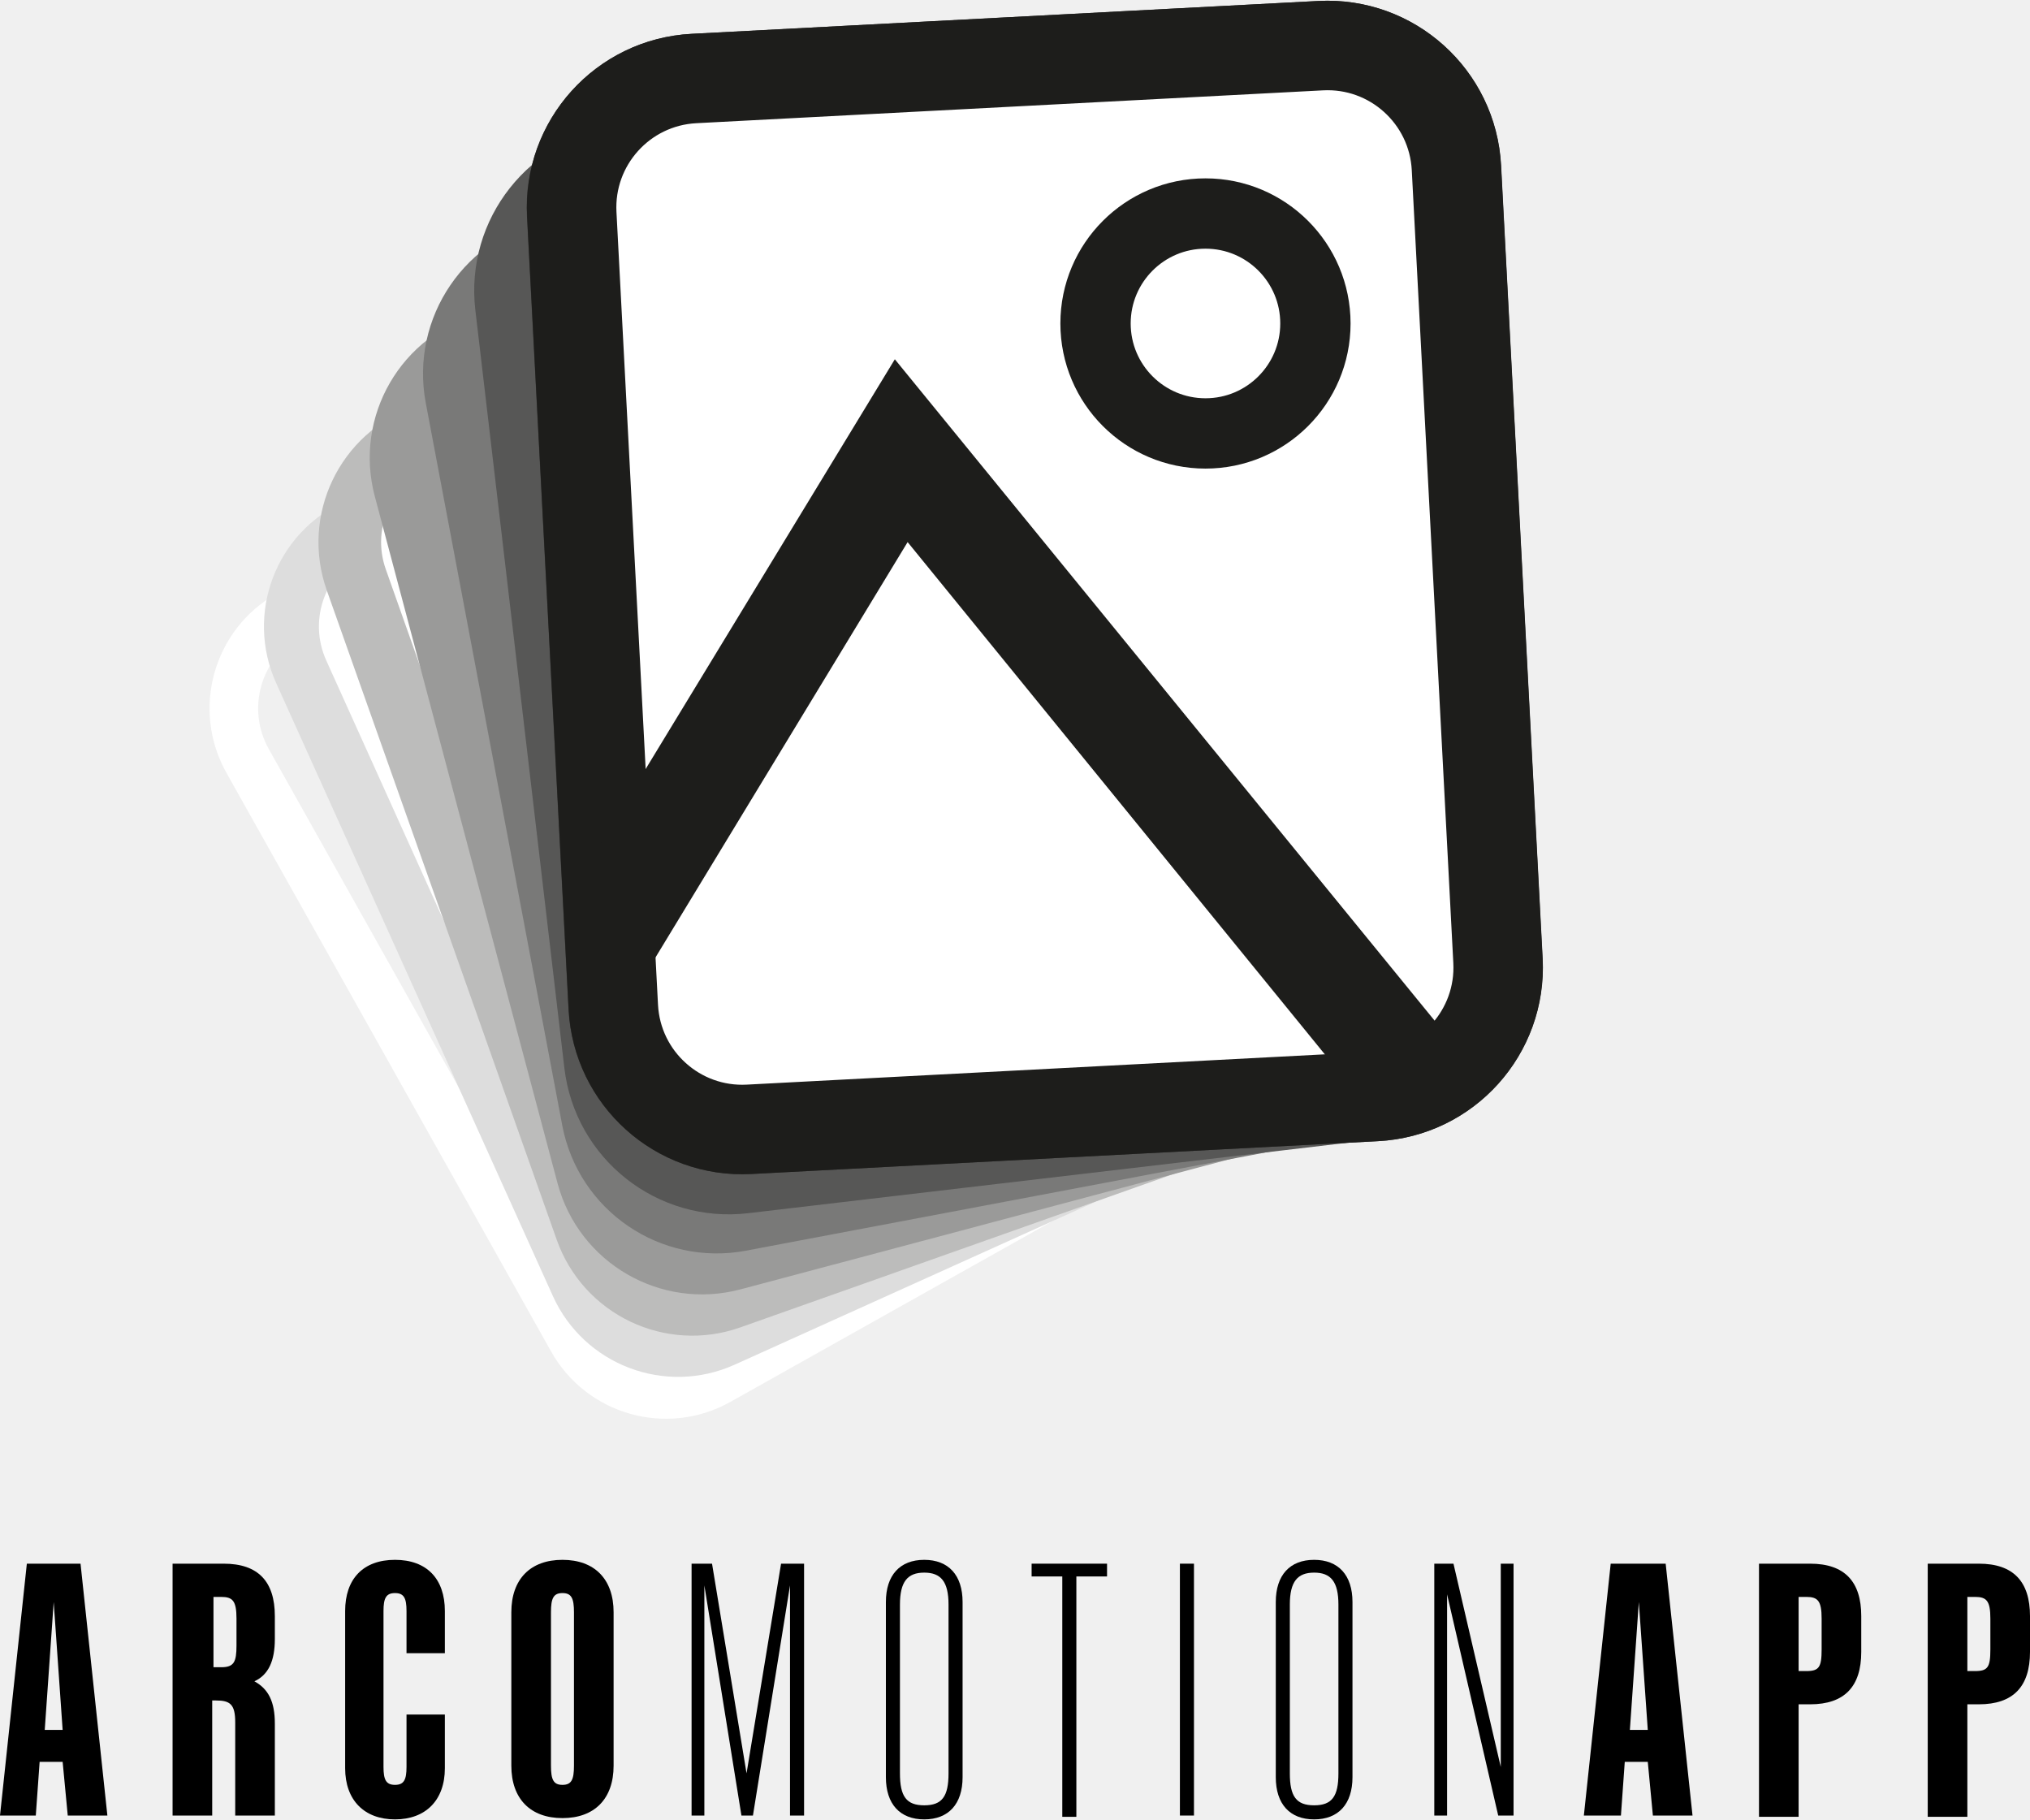
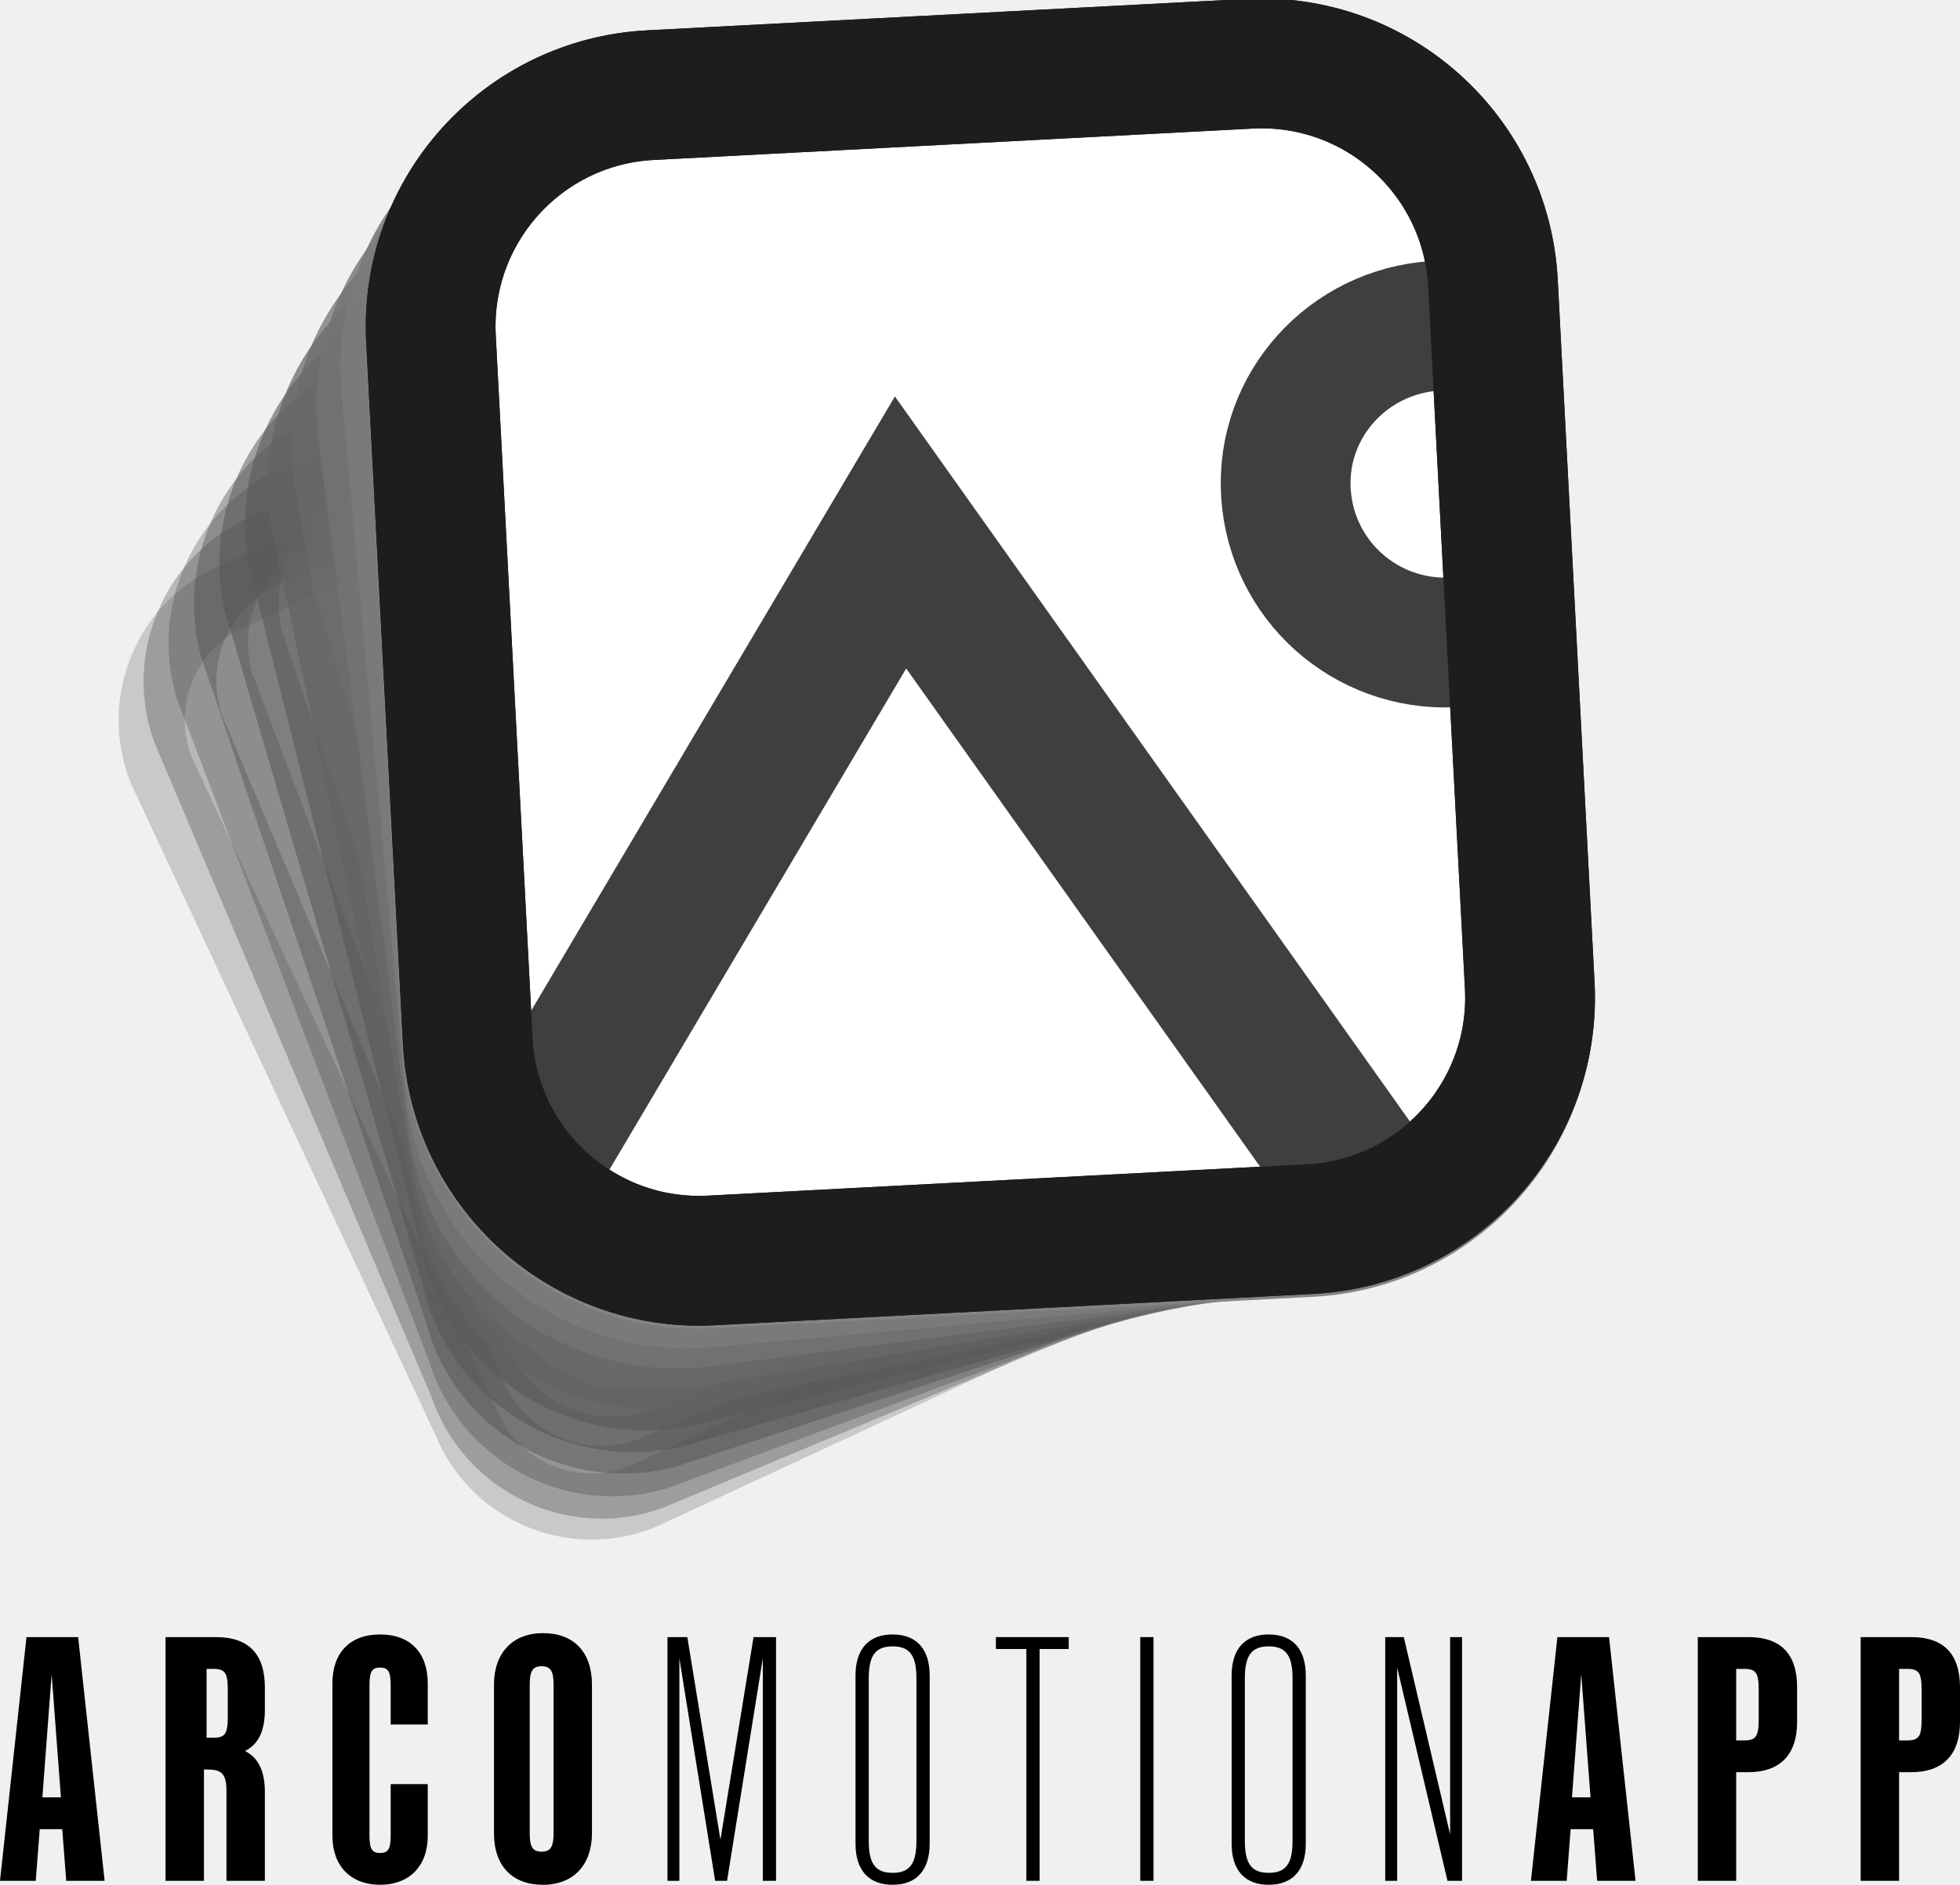
- <svg xmlns="http://www.w3.org/2000/svg" id="Layer_1" version="1.1" viewBox="0 0 158.8 142.3">
+ <svg xmlns="http://www.w3.org/2000/svg" id="Layer_1" version="1.1" viewBox="0 0 148 142.3">
  <defs>
    <style>
      .st0 {
-         fill: none;
-         stroke: #fff;
-         stroke-width: 3.8px;
+         opacity: .3;
+         stroke: #373735;
+         stroke-width: 5.5px;
      }

-       .st0, .st1, .st2, .st3, .st4, .st5, .st6, .st7, .st8 {
+       .st0, .st1, .st2, .st3, .st4, .st5, .st6, .st7, .st8, .st9, .st10, .st11, .st12, .st13, .st14, .st15, .st16 {
        stroke-miterlimit: 10;
      }

-       .st1 {
-         stroke: #9a9a99;
-         stroke-width: 5.4px;
+       .st0, .st1, .st2, .st3, .st4, .st5, .st6, .st7, .st8, .st9, .st10, .st12, .st13, .st14, .st15, .st16 {
+         fill: none;
      }

-       .st1, .st2, .st3, .st4, .st5, .st6, .st7, .st8 {
+       .st1 {
+         opacity: 0;
+         stroke: #262624;
+         stroke-width: 4.5px;
+       }
+ 
+       .st2 {
+         opacity: .4;
+         stroke: #484847;
+         stroke-width: 6.4px;
+       }
+ 
+       .st3 {
+         opacity: .7;
+         stroke: #6a6a6a;
+         stroke-width: 8.4px;
+       }
+ 
+       .st4 {
+         opacity: .9;
+         stroke: #7b7b7b;
+         stroke-width: 9.3px;
+       }
+ 
+       .st5 {
+         opacity: .6;
+         stroke: #595958;
+         stroke-width: 7.4px;
+       }
+ 
+       .st6 {
+         stroke-width: 11.2px;
+       }
+ 
+       .st6, .st7 {
+         stroke: #3f3f3f;
+       }
+ 
+       .st7, .st8, .st11, .st16 {
+         stroke-width: 9.8px;
+       }
+ 
+       .st8 {
+         stroke: #848484;
+       }
+ 
+       .st9 {
+         opacity: .2;
+         stroke: #2e2e2d;
+         stroke-width: 5px;
+       }
+ 
+       .st10 {
+         opacity: .3;
+         stroke: #3f3f3e;
+         stroke-width: 6px;
+       }
+ 
+       .st11 {
        fill: #fff;
      }

-       .st9 {
-         fill: #1d1d1b;
-       }
- 
-       .st2 {
-         stroke: #bcbcbb;
-         stroke-width: 4.9px;
-       }
- 
-       .st3 {
-         stroke: #575756;
-         stroke-width: 6.5px;
-       }
- 
-       .st4 {
-         stroke: #797978;
-         stroke-width: 6px;
-       }
- 
-       .st5 {
-         stroke-width: 5.5px;
-       }
- 
-       .st5, .st6 {
+       .st11, .st15, .st16 {
        stroke: #1d1d1b;
      }

-       .st6, .st8 {
-         stroke-width: 7px;
+       .st12 {
+         opacity: .5;
+         stroke: #515150;
+         stroke-width: 6.9px;
      }

-       .st7 {
-         stroke: #ddd;
-         stroke-width: 4.3px;
+       .st13 {
+         opacity: .8;
+         stroke: #737373;
+         stroke-width: 8.9px;
      }

-       .st8 {
-         stroke: #363634;
+       .st14 {
+         opacity: .7;
+         stroke: #626261;
+         stroke-width: 7.9px;
+       }
+ 
+       .st15 {
+         opacity: 0;
+         stroke-width: 4px;
      }
    </style>
  </defs>
  <g>
-     <path d="M2.1,122.3h4.2l2.1,19.7h-3.1l-.4-4.2h-1.8l-.3,4.2H0l2.1-19.7ZM4.9,135.3l-.7-10h0l-.7,10h1.5Z" />
-     <path d="M13.6,122.3h3.9c2.7,0,4,1.4,4,4.1v1.8c0,1.7-.5,2.8-1.6,3.3h0c1.1.6,1.6,1.6,1.6,3.3v7.2h-3.1v-7.3c0-1.4-.4-1.7-1.5-1.7h-.3v9h-3.1v-19.7ZM17.3,130.4c1,0,1.2-.4,1.2-1.7v-2.1c0-1.4-.3-1.7-1.2-1.7h-.6v5.5h.6Z" />
-     <path d="M27,138.3v-12.3c0-2.5,1.4-4,3.9-4s3.9,1.5,3.9,4v3.3h-3v-3.3c0-1-.2-1.4-.9-1.4s-.9.4-.9,1.4v12.2c0,1,.2,1.4.9,1.4s.9-.4.9-1.4v-4.1h3v4.2c0,2.5-1.5,4-3.9,4s-3.9-1.5-3.9-4Z" />
-     <path d="M40,138.1v-12c0-2.6,1.5-4.1,4-4.1s4,1.5,4,4.1v12c0,2.6-1.5,4.1-4,4.1s-4-1.5-4-4.1ZM44.9,138.1v-12c0-1.1-.2-1.5-.9-1.5s-.9.4-.9,1.5v12c0,1.1.2,1.5.9,1.5s.9-.4.9-1.5Z" />
-     <path d="M53.9,122.3h1.8l2.7,16.4h0l2.7-16.4h1.8v19.7h-1.1v-18h0l-2.9,18h-.9l-2.9-18h0v18h-1v-19.7Z" />
-     <path d="M69.3,139v-13.7c0-2.1,1.1-3.3,3-3.3s3,1.2,3,3.3v13.7c0,2.1-1.1,3.3-3,3.3s-3-1.2-3-3.3ZM74.2,138.7v-13.2c0-1.8-.6-2.5-1.9-2.5s-1.9.7-1.9,2.5v13.2c0,1.8.5,2.5,1.9,2.5s1.9-.7,1.9-2.5Z" />
-     <path d="M83.1,123.3h-2.4v-1h5.9v1h-2.4v18.8h-1.1v-18.8Z" />
-     <path d="M92.3,122.3h1.1v19.7h-1.1v-19.7Z" />
-     <path d="M99.8,139v-13.7c0-2.1,1.1-3.3,3-3.3s3,1.2,3,3.3v13.7c0,2.1-1.1,3.3-3,3.3s-3-1.2-3-3.3ZM104.7,138.7v-13.2c0-1.8-.6-2.5-1.9-2.5s-1.9.7-1.9,2.5v13.2c0,1.8.5,2.5,1.9,2.5s1.9-.7,1.9-2.5Z" />
-     <path d="M112.2,122.3h1.5l3.7,15.9h0v-15.9h1v19.7h-1.2l-4-17.3h0v17.3h-1v-19.7Z" />
-     <path d="M126.1,122.3h4.2l2.1,19.7h-3.1l-.4-4.2h-1.8l-.3,4.2h-2.9l2.1-19.7ZM128.9,135.3l-.7-10h0l-.7,10h1.5Z" />
-     <path d="M137.6,122.3h4c2.7,0,4,1.4,4,4.1v2.8c0,2.7-1.3,4.1-4,4.1h-.9v8.8h-3.1v-19.7ZM141.3,130.7c1,0,1.2-.3,1.2-1.7v-2.4c0-1.4-.3-1.7-1.2-1.7h-.6v5.8h.6Z" />
-     <path d="M150.8,122.3h4c2.7,0,4,1.4,4,4.1v2.8c0,2.7-1.3,4.1-4,4.1h-.9v8.8h-3.1v-19.7ZM154.5,130.7c1,0,1.2-.3,1.2-1.7v-2.4c0-1.4-.3-1.7-1.2-1.7h-.6v5.8h.6Z" />
+     <path d="M2,123.6h3.9l2,18.4h-2.9l-.3-3.9h-1.7l-.3,3.9H0l2-18.4ZM4.6,135.7l-.7-9.3h0l-.7,9.3h1.4Z" />
+     <path d="M12.7,123.6h3.6c2.5,0,3.7,1.3,3.7,3.8v1.7c0,1.6-.5,2.6-1.5,3.1h0c1,.5,1.5,1.5,1.5,3.1v6.7h-2.9v-6.8c0-1.3-.4-1.6-1.4-1.6h-.3v8.4h-2.9v-18.4ZM16.1,131.2c.9,0,1.1-.3,1.1-1.6v-2c0-1.3-.2-1.6-1.1-1.6h-.5v5.2h.5Z" />
+     <path d="M25.1,138.6v-11.5c0-2.3,1.3-3.7,3.6-3.7s3.6,1.4,3.6,3.7v3.1h-2.8v-3c0-1-.2-1.3-.8-1.3s-.8.3-.8,1.3v11.4c0,1,.2,1.3.8,1.3s.8-.3.8-1.3v-3.9h2.8v3.9c0,2.3-1.4,3.7-3.6,3.7s-3.6-1.4-3.6-3.7Z" />
+     <path d="M37.3,138.4v-11.2c0-2.4,1.4-3.9,3.7-3.9s3.7,1.4,3.7,3.9v11.2c0,2.4-1.4,3.9-3.7,3.9s-3.7-1.4-3.7-3.9ZM41.8,138.4v-11.2c0-1-.2-1.4-.9-1.4s-.9.4-.9,1.4v11.2c0,1,.2,1.4.9,1.4s.9-.4.9-1.4Z" />
+     <path d="M50.2,123.6h1.7l2.5,15.3h0l2.5-15.3h1.7v18.4h-1v-16.8h0l-2.7,16.8h-.9l-2.7-16.8h0v16.8h-.9v-18.4Z" />
+     <path d="M64.6,139.2v-12.7c0-2,1-3.1,2.8-3.1s2.8,1.1,2.8,3.1v12.7c0,2-1,3.1-2.8,3.1s-2.8-1.1-2.8-3.1ZM69.2,139v-12.3c0-1.7-.5-2.4-1.8-2.4s-1.8.7-1.8,2.4v12.3c0,1.7.5,2.4,1.8,2.4s1.8-.7,1.8-2.4Z" />
+     <path d="M77.4,124.5h-2.2v-.9h5.5v.9h-2.2v17.5h-1v-17.5Z" />
+     <path d="M86.1,123.6h1v18.4h-1v-18.4Z" />
+     <path d="M93,139.2v-12.7c0-2,1-3.1,2.8-3.1s2.8,1.1,2.8,3.1v12.7c0,2-1,3.1-2.8,3.1s-2.8-1.1-2.8-3.1ZM97.6,139v-12.3c0-1.7-.5-2.4-1.8-2.4s-1.8.7-1.8,2.4v12.3c0,1.7.5,2.4,1.8,2.4s1.8-.7,1.8-2.4Z" />
+     <path d="M104.6,123.6h1.4l3.5,14.9h0v-14.9h.9v18.4h-1.1l-3.8-16.1h0v16.1h-.9v-18.4Z" />
+     <path d="M117.6,123.6h3.9l2,18.4h-2.9l-.3-3.9h-1.7l-.3,3.9h-2.7l2-18.4ZM120.1,135.7l-.7-9.3h0l-.7,9.3h1.4Z" />
+     <path d="M128.3,123.6h3.7c2.5,0,3.7,1.3,3.7,3.8v2.6c0,2.5-1.3,3.8-3.7,3.8h-.9v8.2h-2.9v-18.4ZM131.7,131.4c.9,0,1.1-.3,1.1-1.6v-2.2c0-1.3-.2-1.6-1.1-1.6h-.6v5.4h.6Z" />
+     <path d="M140.6,123.6h3.7c2.5,0,3.7,1.3,3.7,3.8v2.6c0,2.5-1.3,3.8-3.7,3.8h-.9v8.2h-2.9v-18.4ZM144,131.4c.9,0,1.1-.3,1.1-1.6v-2.2c0-1.3-.2-1.6-1.1-1.6h-.6v5.4h.6Z" />
  </g>
  <g>
    <g>
-       <rect class="st0" x="28.4" y="33.7" width="57.9" height="68.7" rx="8.4" ry="8.4" transform="translate(-26 36.7) rotate(-29.3)" />
-       <rect class="st7" x="31.8" y="29.5" width="58.8" height="69.8" rx="8.6" ry="8.6" transform="translate(-21.1 30.9) rotate(-24.3)" />
-       <rect class="st2" x="35.1" y="25" width="60.2" height="71.5" rx="8.8" ry="8.8" transform="translate(-16.5 25.2) rotate(-19.5)" />
-       <rect class="st1" x="38.1" y="20.2" width="62" height="73.6" rx="9" ry="9" transform="translate(-12.4 19.7) rotate(-14.9)" />
-       <rect class="st4" x="41" y="15.3" width="64.1" height="76.1" rx="9.3" ry="9.3" transform="translate(-8.6 14.4) rotate(-10.7)" />
-       <rect class="st3" x="43.7" y="10.1" width="66.6" height="79.1" rx="9.7" ry="9.7" transform="translate(-5.3 9.3) rotate(-6.7)" />
-       <rect class="st8" x="46.3" y="4.8" width="69.3" height="82.3" rx="10.1" ry="10.1" transform="translate(-2.3 4.3) rotate(-3)" />
+       <rect class="st15" x="17.7" y="37" width="61.9" height="73.5" rx="9" ry="9" transform="translate(-29.9 33.2) rotate(-29.3)" />
+       <path class="st1" d="M86.8,94.9l-38.8,19.8c-4.8,2.3-10.5.2-12.8-4.5L10.1,61.5c-2.3-4.8-.2-10.5,4.5-12.8l38.8-19.8c4.8-2.3,10.5-.2,12.8,4.5l25.1,48.8c2.3,4.8.2,10.5-4.5,12.8Z" />
+       <path class="st9" d="M87.9,94.7l-39.4,18.3c-5.2,2.1-11.2-.4-13.3-5.6L12.2,58.2c-2.1-5.2.4-11.2,5.6-13.3l39.4-18.3c5.2-2.1,11.2.4,13.3,5.6l23.1,49.1c2.1,5.2-.4,11.2-5.6,13.3Z" />
+       <path class="st0" d="M89,94.6l-40,16.7c-5.7,2-11.9-1.1-13.8-6.7L14.2,55c-2-5.7,1.1-11.9,6.7-13.8l40-16.7c5.7-2,11.9,1.1,13.8,6.7l21,49.5c2,5.7-1.1,11.9-6.7,13.8Z" />
+       <path class="st10" d="M90.1,94.4l-40.6,15.1c-6.1,1.8-12.5-1.7-14.3-7.8l-19-49.9c-1.8-6.1,1.7-12.5,7.8-14.3l40.6-15.1c6.1-1.8,12.5,1.7,14.3,7.8l19,49.9c1.8,6.1-1.7,12.5-7.8,14.3Z" />
+       <path class="st2" d="M91.2,94.2l-41.2,13.5c-6.6,1.6-13.2-2.4-14.8-8.9l-17-50.3c-1.6-6.6,2.4-13.2,8.9-14.8l41.2-13.5c6.6-1.6,13.2,2.4,14.8,8.9l17,50.3c1.6,6.6-2.4,13.2-8.9,14.8Z" />
+       <path class="st12" d="M92.3,94l-41.8,11.9c-7,1.5-13.9-3-15.3-10l-14.9-50.7c-1.5-7,3-13.9,10-15.3l41.8-11.9c7-1.5,13.9,3,15.3,10l14.9,50.7c1.5,7-3,13.9-10,15.3Z" />
+       <path class="st5" d="M93.4,93.8l-42.3,10.3c-7.4,1.3-14.5-3.7-15.8-11.1l-12.9-51.1c-1.3-7.4,3.7-14.5,11.1-15.8l42.3-10.3c7.4-1.3,14.5,3.7,15.8,11.1l12.9,51.1c1.3,7.4-3.7,14.5-11.1,15.8Z" />
+       <path class="st14" d="M94.5,93.6l-42.9,8.7c-7.9,1.1-15.2-4.3-16.4-12.2l-10.9-51.4c-1.1-7.9,4.3-15.2,12.2-16.4l42.9-8.7c7.9-1.1,15.2,4.3,16.4,12.2l10.9,51.4c1.1,7.9-4.3,15.2-12.2,16.4Z" />
+       <path class="st3" d="M95.6,93.4l-43.5,7.1c-8.3,1-15.9-5-16.9-13.3l-8.9-51.8c-1-8.3,5-15.9,13.3-16.9l43.5-7.1c8.3-1,15.9,5,16.9,13.3l8.9,51.8c1,8.3-5,15.9-13.3,16.9Z" />
+       <path class="st13" d="M96.7,93.2l-44.1,5.6c-8.8.8-16.6-5.6-17.4-14.4l-6.8-52.2c-.8-8.8,5.6-16.6,14.4-17.4l44.1-5.6c8.8-.8,16.6,5.6,17.4,14.4l6.8,52.2c.8,8.8-5.6,16.6-14.4,17.4Z" />
+       <path class="st4" d="M97.8,93.1l-44.7,4c-9.2.7-17.2-6.3-17.9-15.5l-4.8-52.6c-.7-9.2,6.3-17.2,15.5-17.9l44.7-4c9.2-.7,17.2,6.3,17.9,15.5l4.8,52.6c.7,9.2-6.3,17.2-15.5,17.9Z" />
+       <rect class="st8" x="33.8" y="6.1" width="80.3" height="88.1" rx="17.5" ry="17.5" transform="translate(-2.5 4) rotate(-3)" />
    </g>
-     <rect class="st6" x="46.3" y="4.8" width="69.3" height="82.3" rx="10.1" ry="10.1" transform="translate(164.2 87.6) rotate(177)" />
-     <path class="st9" d="M109.8,87.6c-1.2,0-2.4-.5-3.2-1.5l-35.6-43.7-20.4,33.6-5.6-6.8,25-41.1,43.1,52.8c1.5,1.8,1.2,4.4-.6,5.9-.8.6-1.7.9-2.6.9Z" />
-     <circle class="st5" cx="94.3" cy="25.3" r="8.6" />
+     <rect class="st11" x="33.8" y="6.1" width="80.3" height="88.1" rx="17.5" ry="17.5" transform="translate(150.5 96.2) rotate(177)" />
+     <g>
+       <path class="st6" d="M39.1,89l28.9-48.8,36.8,51.8" />
+       <path class="st7" d="M109.7,48.5c-6.6.3-12.2-4.7-12.6-11.3s4.7-12.2,11.3-12.6" />
+     </g>
  </g>
+   <rect class="st16" x="33.8" y="6.1" width="80.3" height="88.1" rx="17.5" ry="17.5" transform="translate(150.5 96.2) rotate(177)" />
</svg>
